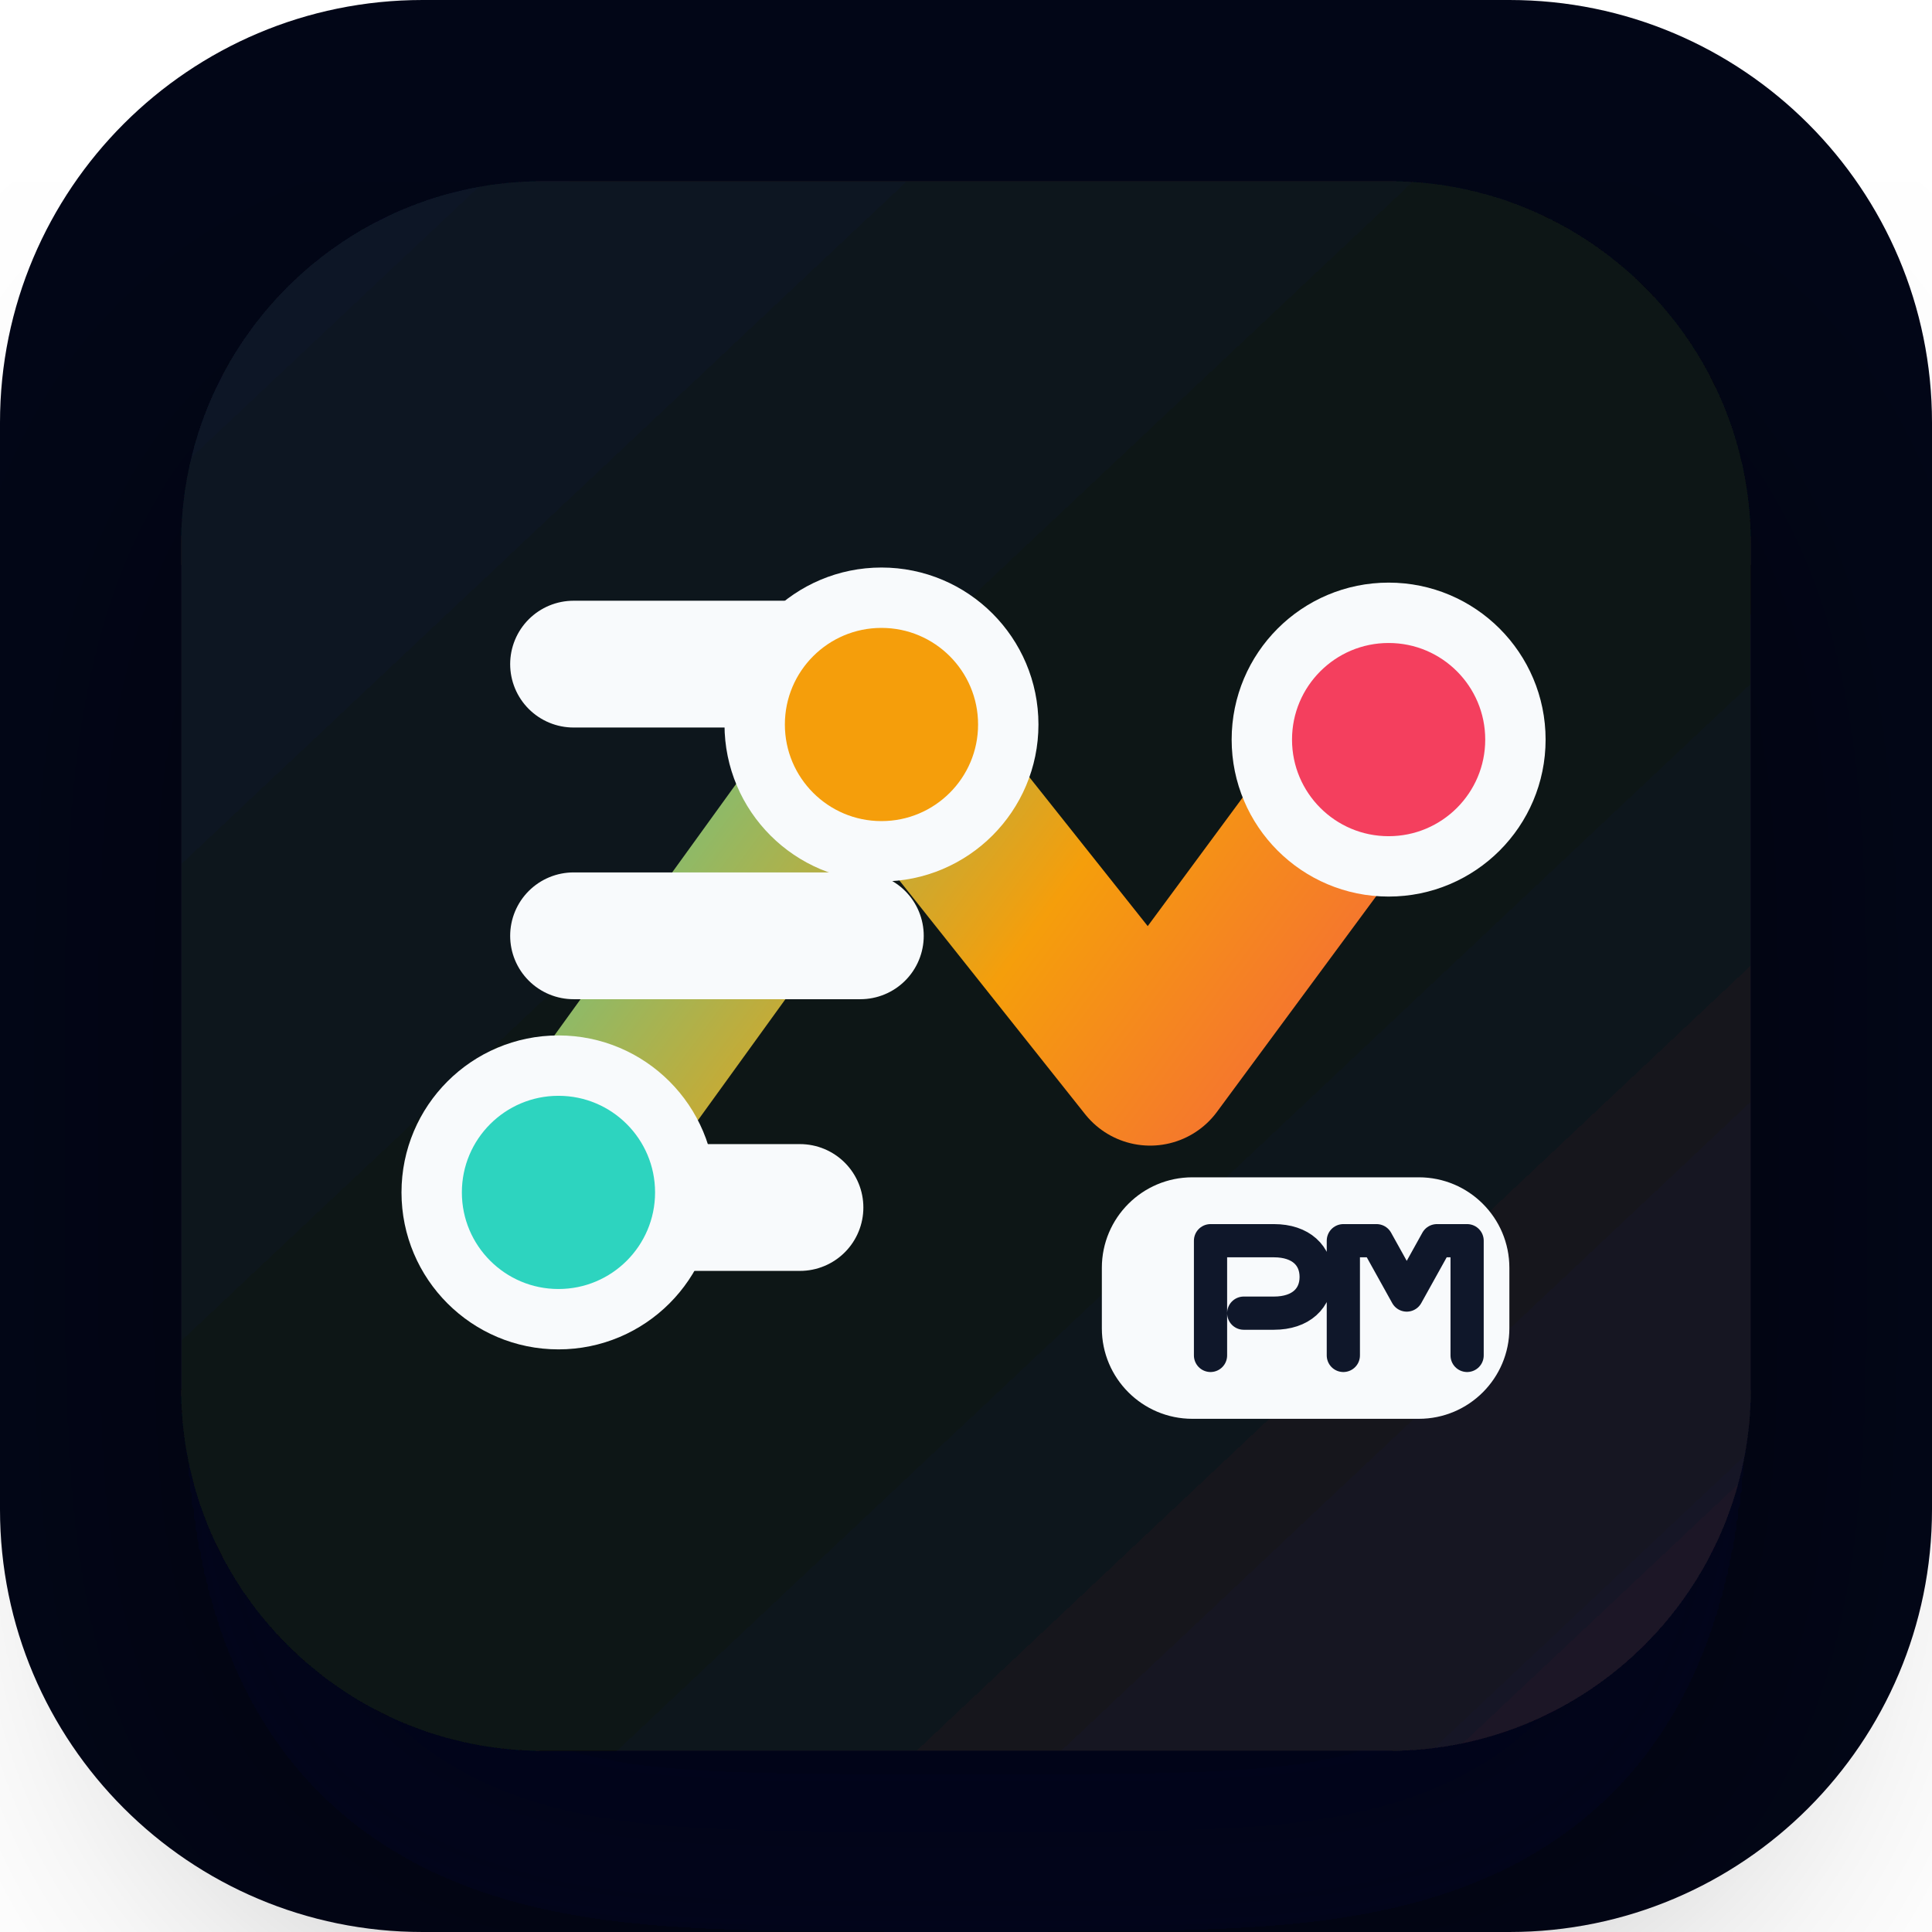
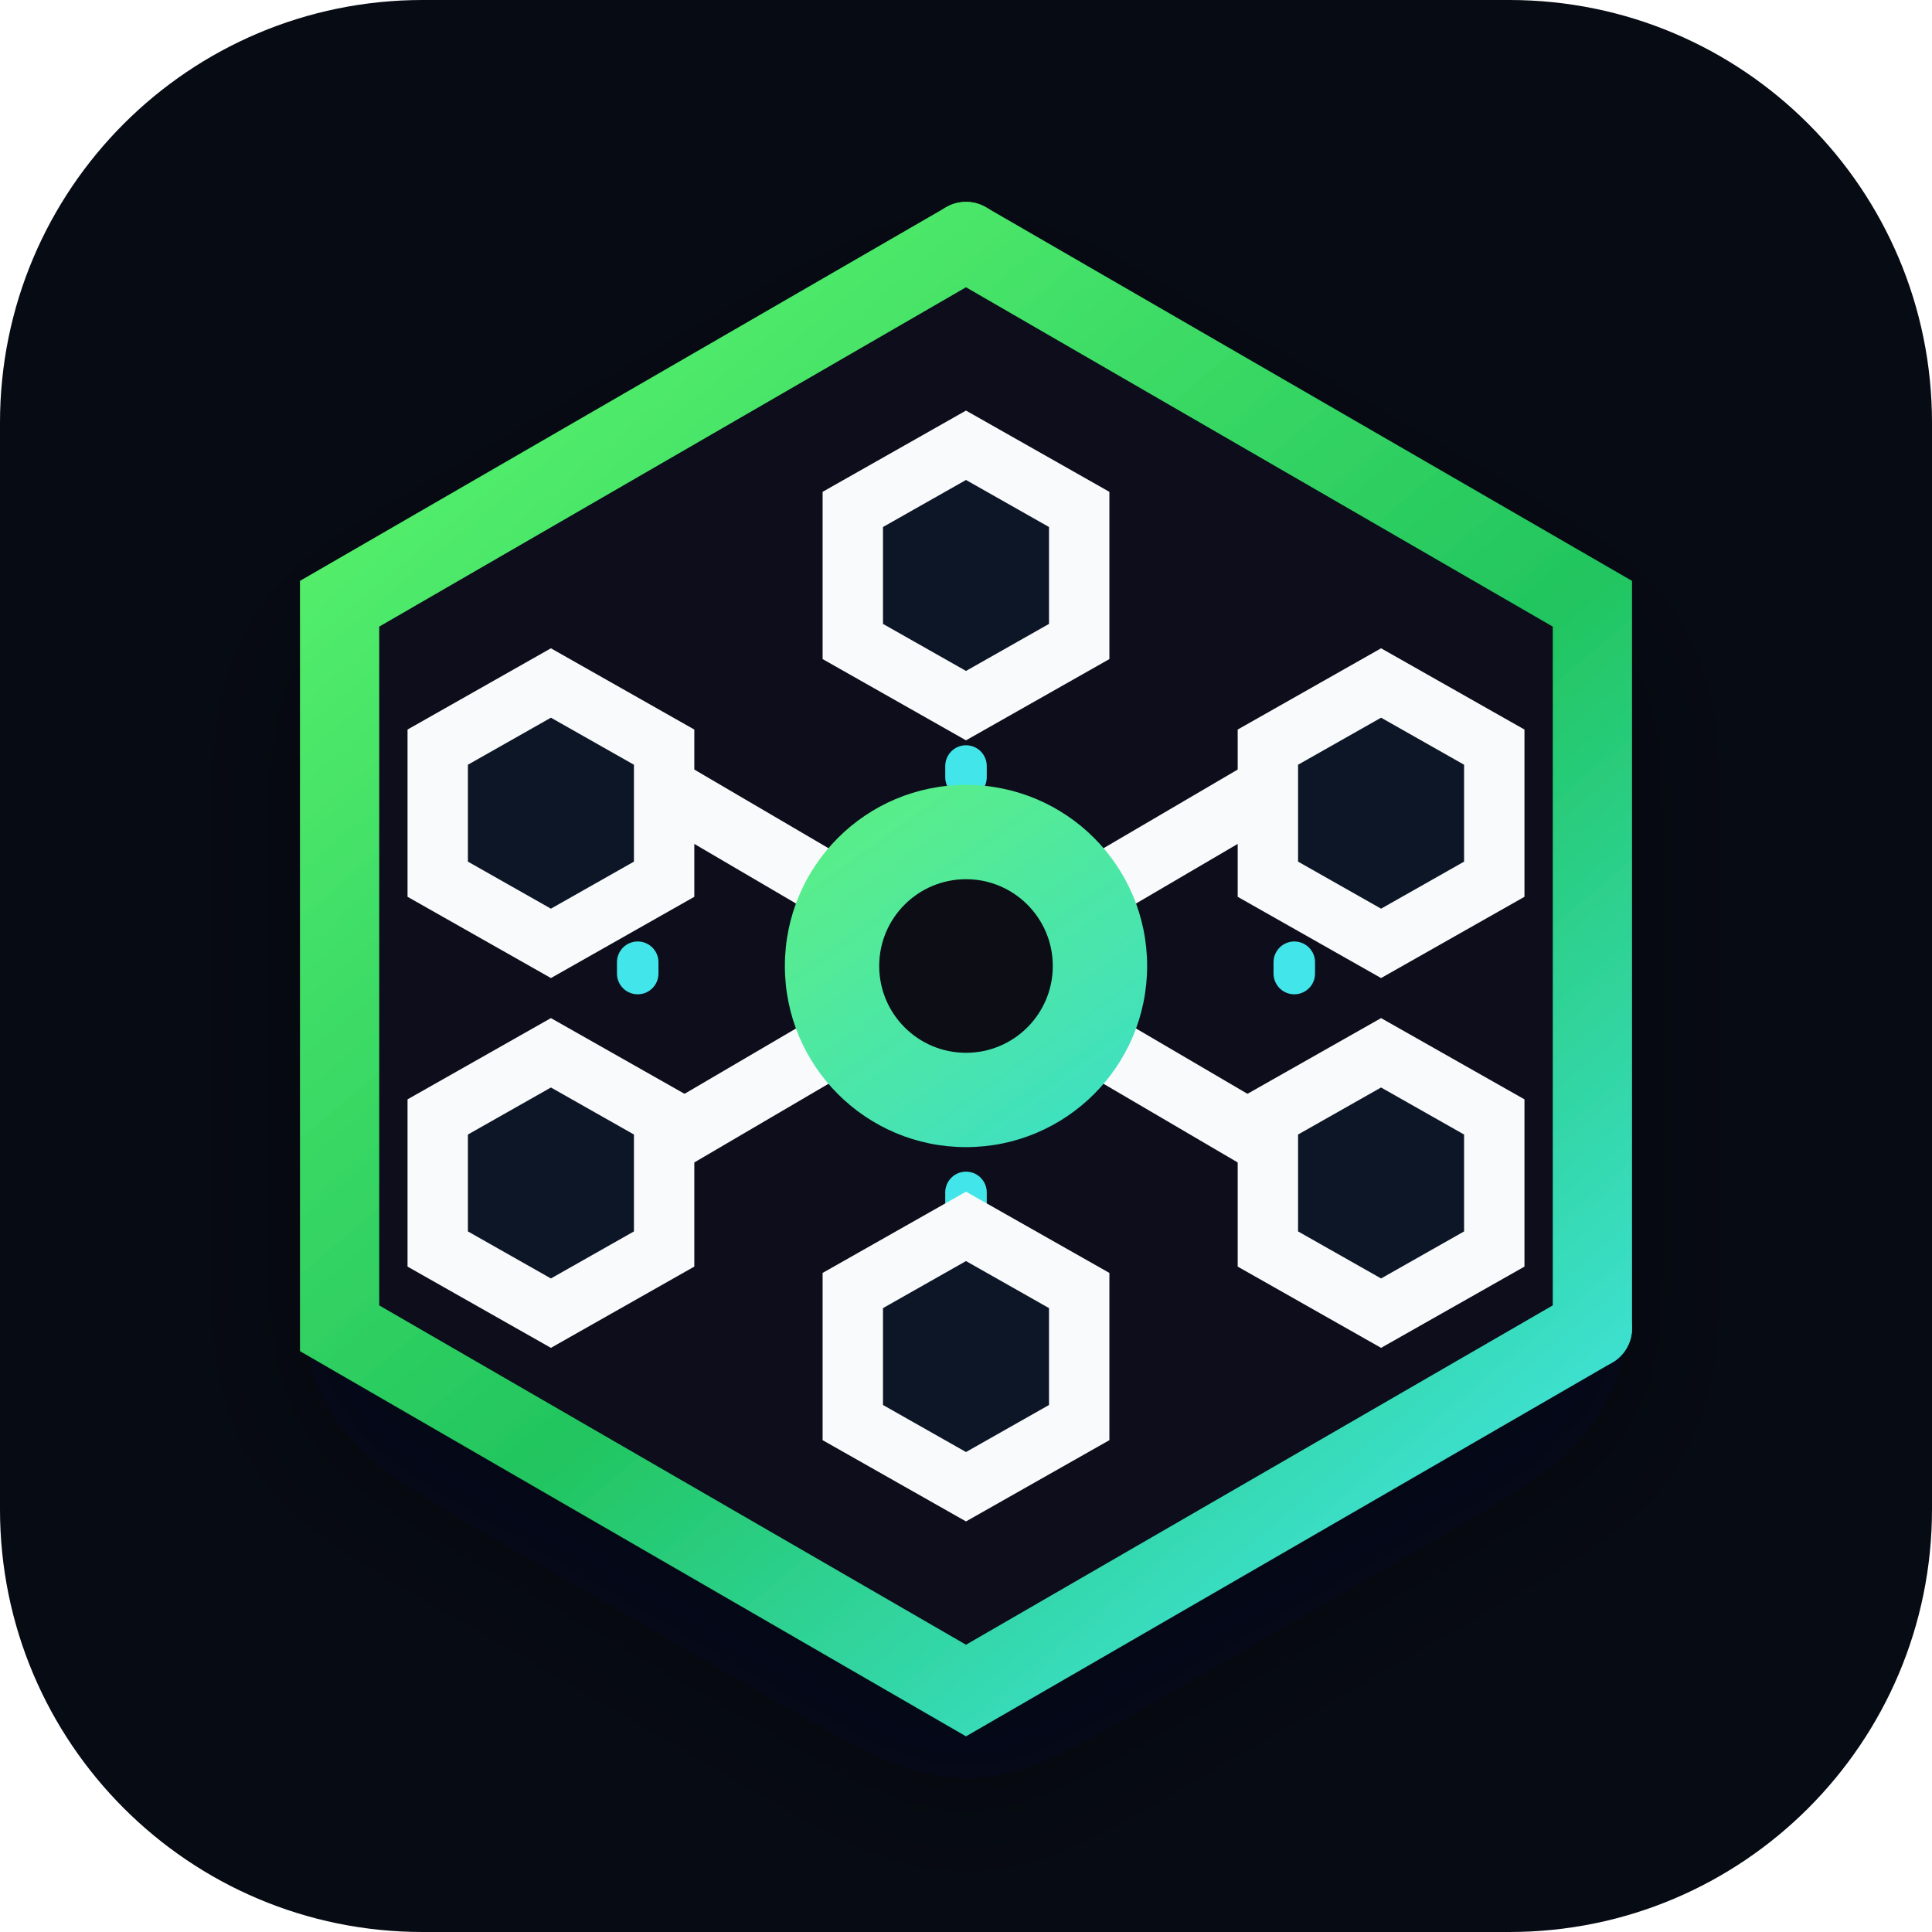
- <svg xmlns="http://www.w3.org/2000/svg" width="64" height="64" viewBox="0 0 64 64" role="img" aria-labelledby="title desc">
+ <svg xmlns="http://www.w3.org/2000/svg" width="512" height="512" viewBox="0 0 512 512" role="img" aria-labelledby="title desc">
  <defs>
-     <linearGradient id="mark-bg" x1="8" x2="56" y1="7" y2="58" gradientUnits="userSpaceOnUse">
-       <stop offset="0" stop-color="#101827" />
-       <stop offset=".52" stop-color="#071814" />
-       <stop offset="1" stop-color="#1d1428" />
+     <linearGradient id="mark-shell" x1="104" y1="76" x2="408" y2="436" gradientUnits="userSpaceOnUse">
+       <stop offset="0" stop-color="#5cf56e" />
+       <stop offset=".56" stop-color="#22c55e" />
+       <stop offset="1" stop-color="#44e8ee" />
    </linearGradient>
-     <linearGradient id="mark-route" x1="16" x2="50" y1="20" y2="45" gradientUnits="userSpaceOnUse">
-       <stop offset="0" stop-color="#2dd4bf" />
-       <stop offset=".5" stop-color="#f59e0b" />
-       <stop offset="1" stop-color="#f43f5e" />
+     <linearGradient id="mark-core" x1="196" y1="172" x2="316" y2="340" gradientUnits="userSpaceOnUse">
+       <stop offset="0" stop-color="#68f56b" />
+       <stop offset="1" stop-color="#32d9dd" />
    </linearGradient>
-     <filter id="soft-shadow" x="-20%" y="-20%" width="140%" height="140%" color-interpolation-filters="sRGB">
-       <feDropShadow dx="0" dy="6" stdDeviation="6" flood-color="#020617" flood-opacity=".35" />
+     <filter id="mark-shadow" x="-20%" y="-20%" width="140%" height="140%" color-interpolation-filters="sRGB">
+       <feDropShadow dx="0" dy="20" stdDeviation="20" flood-color="#020617" flood-opacity=".4" />
    </filter>
  </defs>
-   <rect width="64" height="64" rx="14" fill="#020617" />
-   <rect x="6" y="6" width="52" height="52" rx="12" fill="url(#mark-bg)" filter="url(#soft-shadow)" />
-   <path d="M18 39.5 29.2 24 38.1 35.2 46 24.5" fill="none" stroke="url(#mark-route)" stroke-width="5.5" stroke-linecap="round" stroke-linejoin="round" />
-   <path d="M19 22h12.5M19 31h9.5M19 40h7.5" fill="none" stroke="#f8fafc" stroke-width="4.2" stroke-linecap="round" />
-   <circle cx="18.5" cy="39.5" r="4.2" fill="#2dd4bf" stroke="#f8fafc" stroke-width="2" />
-   <circle cx="29.2" cy="24" r="4.2" fill="#f59e0b" stroke="#f8fafc" stroke-width="2" />
-   <circle cx="46" cy="24.5" r="4.2" fill="#f43f5e" stroke="#f8fafc" stroke-width="2" />
-   <rect x="36.5" y="39" width="13.5" height="8" rx="3" fill="#f8fafc" />
-   <path d="M40.1 44.9v-3.8h2.1c.9 0 1.4.5 1.4 1.2s-.5 1.2-1.4 1.2h-1M44.5 44.9v-3.8h1.1l1 1.8 1-1.8h1v3.8" fill="none" stroke="#0f172a" stroke-width="1.1" stroke-linecap="round" stroke-linejoin="round" />
+   <rect width="512" height="512" rx="112" fill="#070b14" />
+   <g filter="url(#mark-shadow)">
+     <path d="M256 64 422 160v192L256 448 90 352V160Z" fill="#0a101a" stroke="#182434" stroke-width="10" />
+     <path d="M256 64 422 160v192" fill="none" stroke="url(#mark-shell)" stroke-width="21" stroke-linecap="round" />
+     <path d="M422 352 256 448 90 352V160L256 64" fill="none" stroke="url(#mark-shell)" stroke-width="21" stroke-linecap="round" />
+     <path d="M256 256 169 205M256 256l87-51M256 256 169 307M256 256l87 51" fill="none" stroke="#f8fafc" stroke-width="17" stroke-linecap="round" />
+     <path d="M256 153v68M256 291v68M169 205v60M343 205v60" fill="none" stroke="#43e5e9" stroke-width="11" stroke-linecap="round" stroke-dasharray="3 22" />
+     <circle cx="256" cy="256" r="48" fill="url(#mark-core)" />
+     <circle cx="256" cy="256" r="23" fill="#070b14" />
+     <g fill="#101826" stroke="#f8fafc" stroke-width="16">
+       <path d="M256 118 286 135v35l-30 17-30-17v-35Z" />
+       <path d="M146 181 176 198v35l-30 17-30-17v-35Z" />
+       <path d="M366 181 396 198v35l-30 17-30-17v-35Z" />
+       <path d="M146 279 176 296v35l-30 17-30-17v-35Z" />
+       <path d="M366 279 396 296v35l-30 17-30-17v-35Z" />
+       <path d="M256 325 286 342v35l-30 17-30-17v-35Z" />
+     </g>
+   </g>
</svg>
